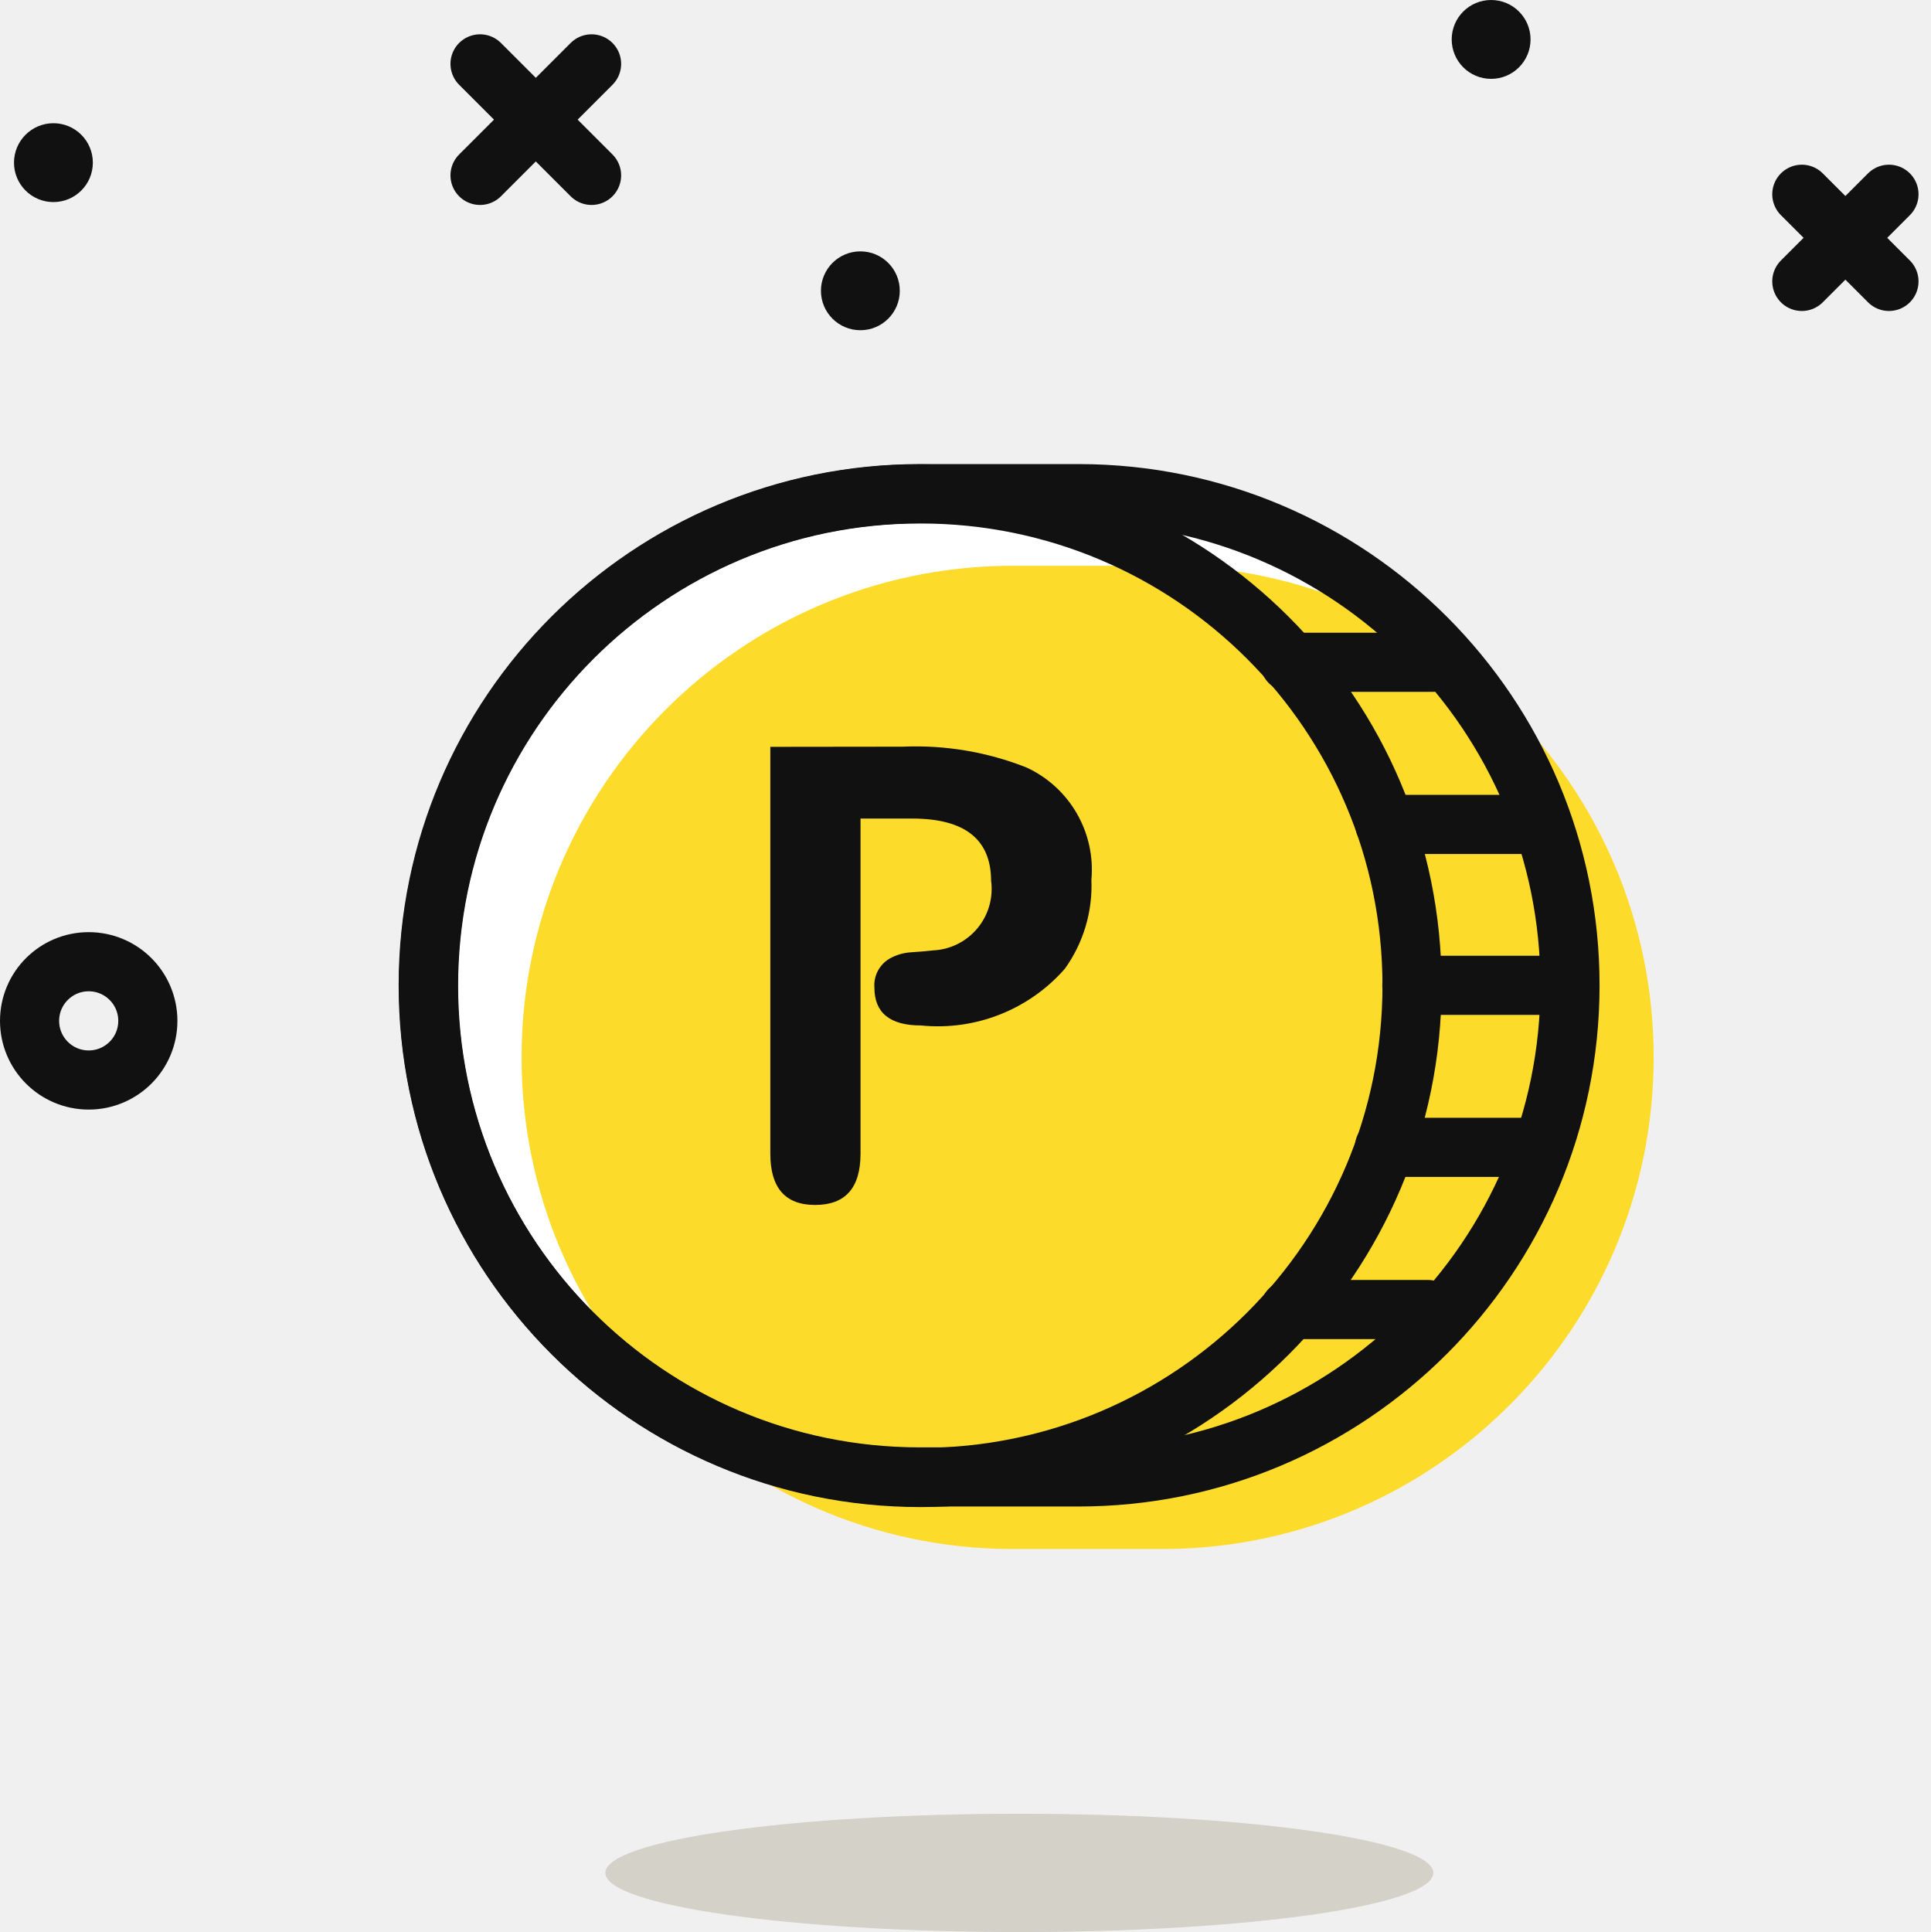
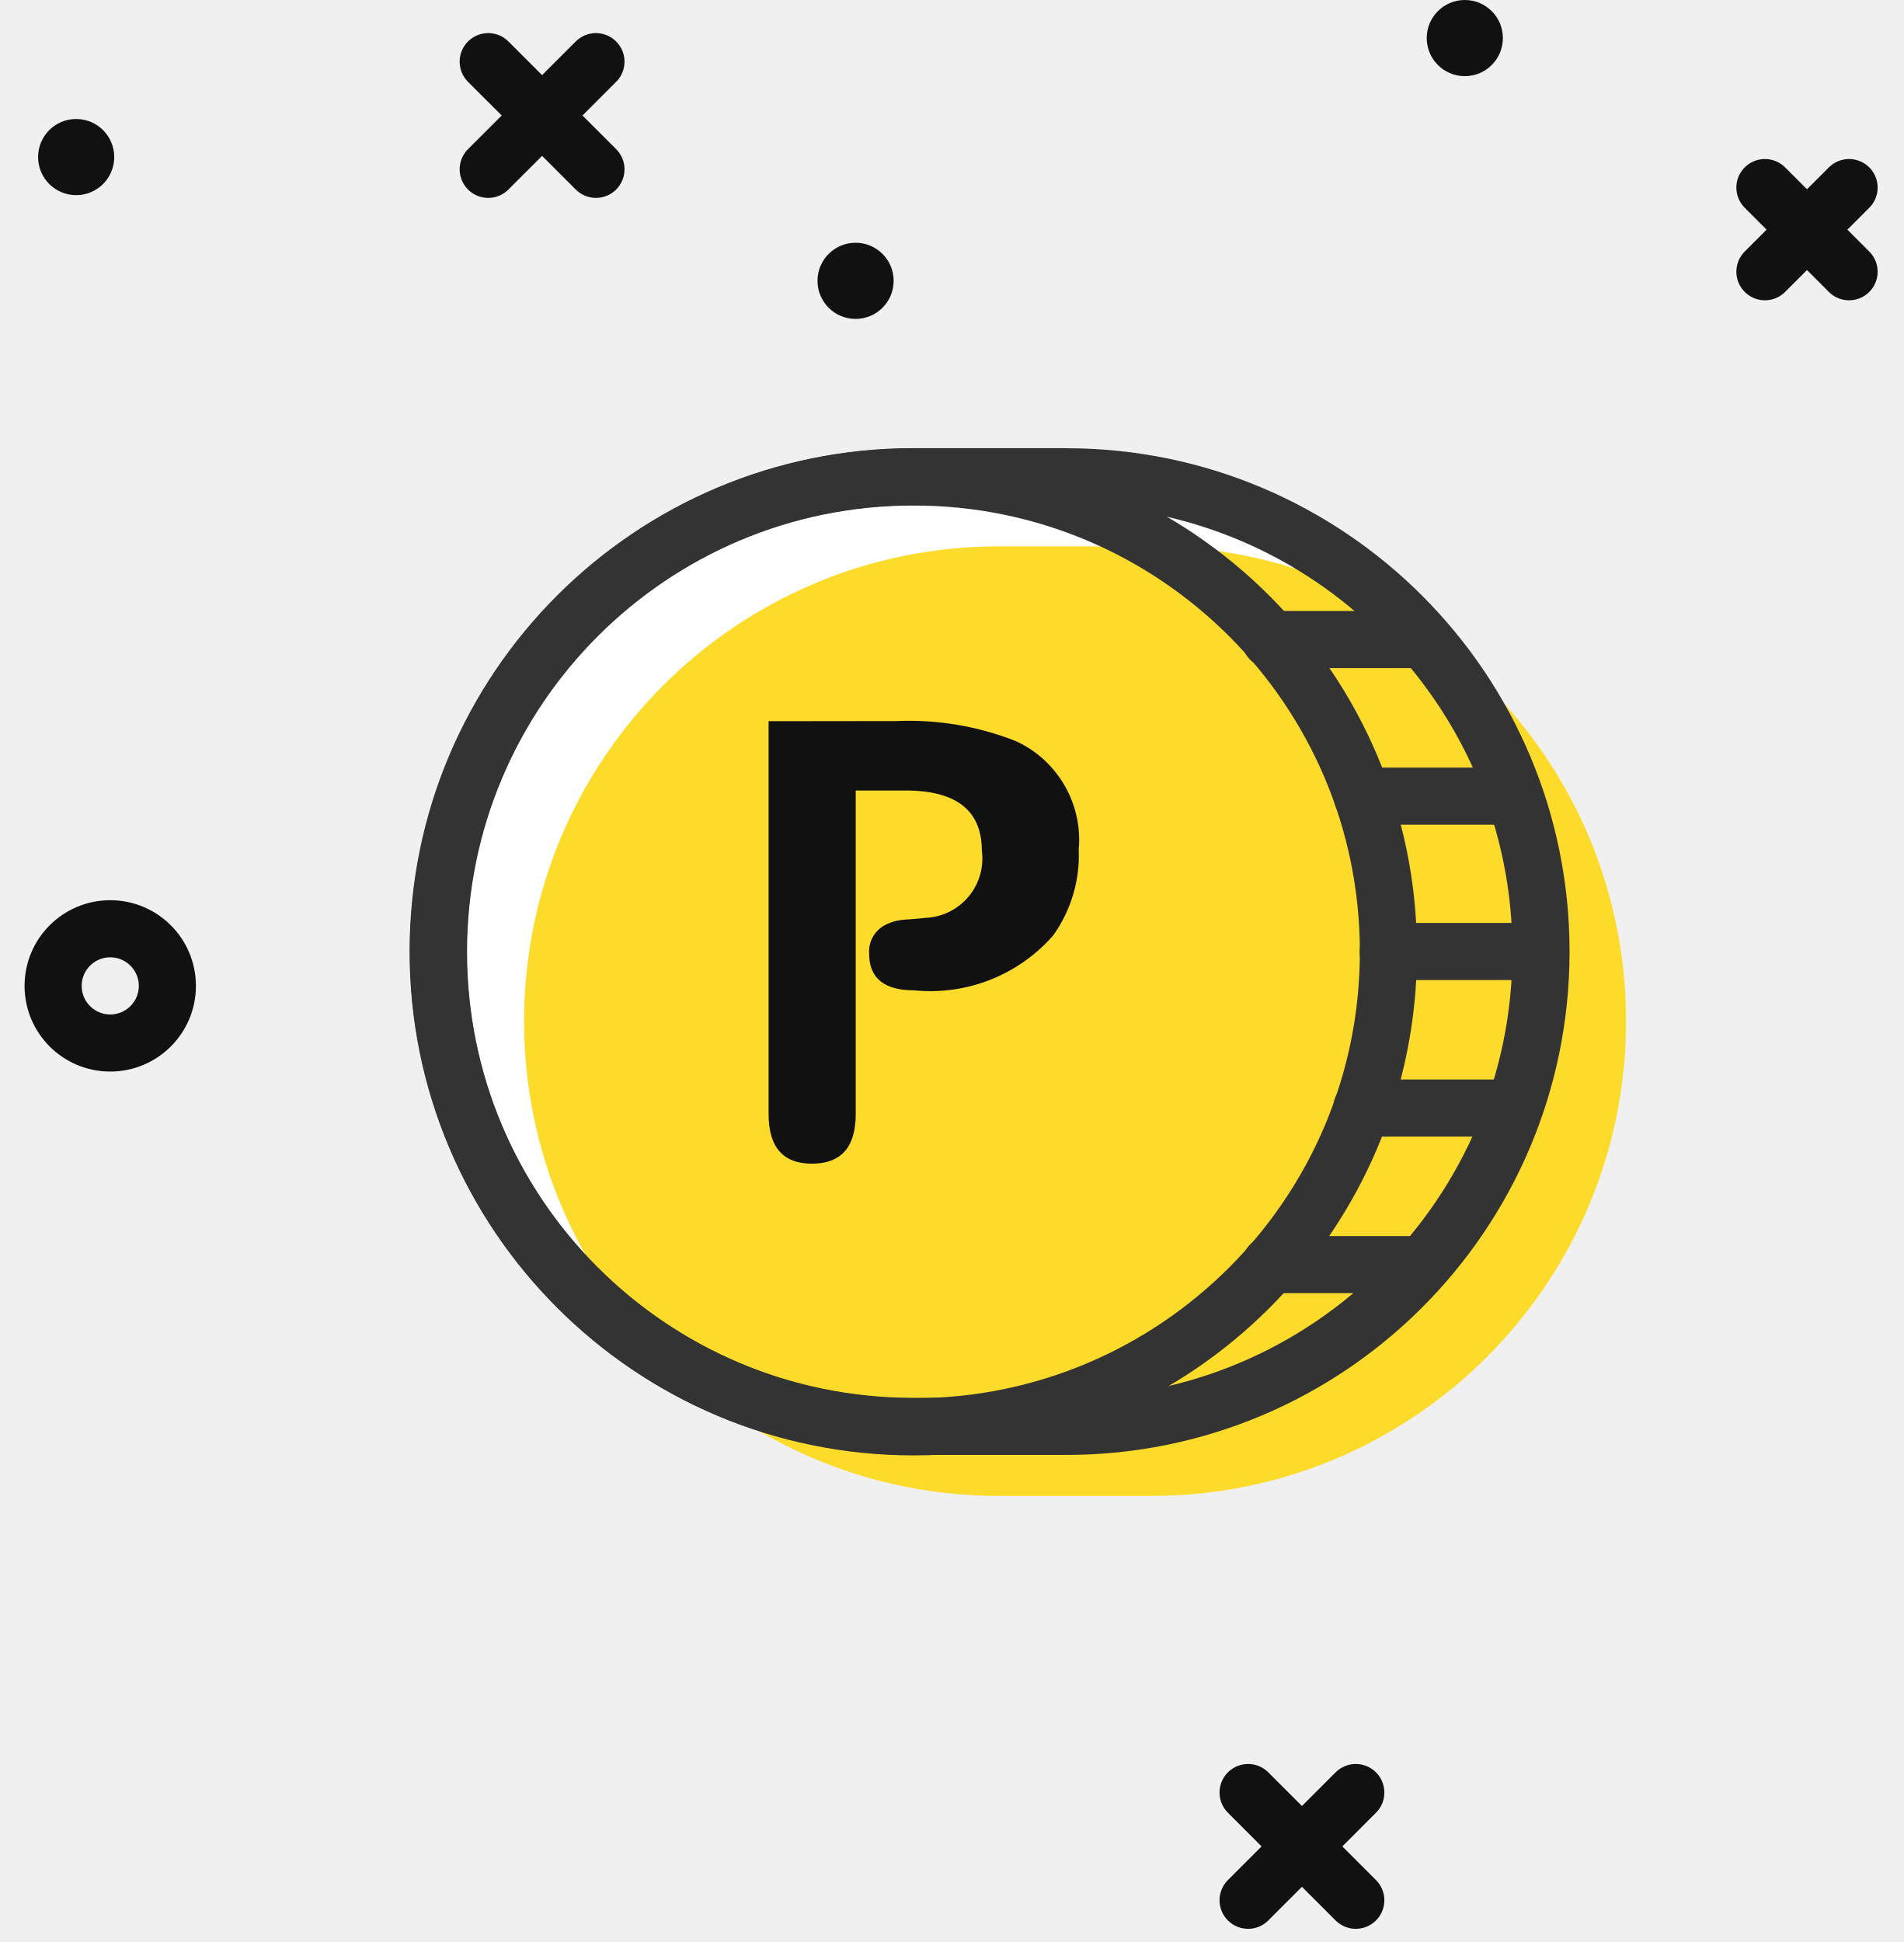
- <svg xmlns="http://www.w3.org/2000/svg" width="48.974" height="48.999" viewBox="0 0 48.974 48.999">
-   <g id="그룹_471687" data-name="그룹 471687" transform="translate(-8.366 -6)">
-     <g id="그룹_447452" data-name="그룹 447452">
+ <svg xmlns="http://www.w3.org/2000/svg" width="50" height="51" viewBox="0 0 50 51">
+   <g id="그룹_567532" data-name="그룹 567532" transform="translate(-98 -107)">
+     <rect id="사각형_421597" data-name="사각형 421597" width="50" height="51" transform="translate(98 107)" fill="#fff" opacity="0" />
+     <g id="그룹_447261" data-name="그룹 447261" transform="translate(90.279 103.159)">
      <g id="그룹_447260" data-name="그룹 447260">
-         <path id="패스_853722" data-name="패스 853722" d="M47.6,31.129a12,12,0,0,1-12,12,5.312,5.312,0,0,1-.55-.02,6.39,6.39,0,0,1-.62.17,12.474,12.474,0,0,1-5.69-24.29,12.324,12.324,0,0,1,6.28.16,5.353,5.353,0,0,1,.58-.02A12.009,12.009,0,0,1,47.6,31.129Z" fill="#fff" />
+         <path id="패스_853722" data-name="패스 853722" d="M47.6,28.969a12,12,0,0,1-12,12,4.808,4.808,0,0,1-.55-.02,6.117,6.117,0,0,1-.62.17,12.474,12.474,0,0,1-5.69-24.29,12.346,12.346,0,0,1,6.28.16c.193-.016.387-.023.58-.02A12.01,12.01,0,0,1,47.6,28.969Z" fill="#fff" />
      </g>
-       <path id="패스_315187" data-name="패스 315187" d="M37.953,20.349h-4a12.469,12.469,0,0,0,0,24.937h4a12.469,12.469,0,0,0,0-24.937Z" fill="#fddb2b" />
-       <circle id="타원_5538" data-name="타원 5538" cx="1.5" cy="1.5" r="1.5" transform="translate(9.116 30.391)" fill="none" stroke="#111" stroke-miterlimit="10" stroke-width="1.5" />
-       <line id="선_43570" data-name="선 43570" x1="2.829" y1="2.828" transform="translate(20.542 7.62)" fill="none" stroke="#111" stroke-linecap="round" stroke-linejoin="round" stroke-width="1.5" />
-       <line id="선_43571" data-name="선 43571" y1="2.828" x2="2.829" transform="translate(20.542 7.62)" fill="none" stroke="#111" stroke-linecap="round" stroke-linejoin="round" stroke-width="1.5" />
-       <line id="선_43572" data-name="선 43572" x1="2.21" y1="2.21" transform="translate(54.069 10.927)" fill="none" stroke="#111" stroke-linecap="round" stroke-linejoin="round" stroke-width="1.5" />
-       <line id="선_43573" data-name="선 43573" y1="2.21" x2="2.21" transform="translate(54.069 10.927)" fill="none" stroke="#111" stroke-linecap="round" stroke-linejoin="round" stroke-width="1.5" />
-       <circle id="타원_5540" data-name="타원 5540" cx="1" cy="1" r="1" transform="translate(29.189 12.375)" fill="#111" />
-       <circle id="타원_5541" data-name="타원 5541" cx="1" cy="1" r="1" transform="translate(8.721 9.125)" fill="#111" />
-       <circle id="타원_5542" data-name="타원 5542" cx="1" cy="1" r="1" transform="translate(45.188 6)" fill="#111" />
-       <path id="패스_315187-2" data-name="패스 315187-2" d="M35.708,18.52h-4a12.469,12.469,0,1,0-.023,24.938h4.023a12.469,12.469,0,1,0,.023-24.938Z" fill="none" stroke="#111" stroke-linecap="round" stroke-linejoin="round" stroke-width="1.5" />
-       <line id="선_43563" data-name="선 43563" x2="3.419" transform="translate(44.177 30.989)" fill="none" stroke="#111" stroke-linecap="round" stroke-linejoin="round" stroke-width="1.5" />
-       <line id="선_43564" data-name="선 43564" x2="3.501" transform="translate(41.081 39.212)" fill="none" stroke="#111" stroke-linecap="round" stroke-linejoin="round" stroke-width="1.5" />
-       <line id="선_43565" data-name="선 43565" x2="3.491" transform="translate(43.482 35.099)" fill="none" stroke="#111" stroke-linecap="round" stroke-linejoin="round" stroke-width="1.5" />
-       <line id="선_43566" data-name="선 43566" x1="3.623" transform="translate(41.081 22.797)" fill="none" stroke="#111" stroke-linecap="round" stroke-linejoin="round" stroke-width="1.5" />
-       <line id="선_43567" data-name="선 43567" x1="3.479" transform="translate(43.494 26.909)" fill="none" stroke="#111" stroke-linecap="round" stroke-linejoin="round" stroke-width="1.5" />
-       <circle id="타원_5536" data-name="타원 5536" cx="12.473" cy="12.473" r="12.473" transform="translate(19.236 18.526)" fill="none" stroke="#111" stroke-linecap="round" stroke-linejoin="round" stroke-width="1.5" />
-       <path id="패스_481946" data-name="패스 481946" d="M31.265,24.937a7.638,7.638,0,0,1,3.136.527,2.853,2.853,0,0,1,1.648,2.849,3.608,3.608,0,0,1-.672,2.255,4.283,4.283,0,0,1-3.648,1.44q-1.183,0-1.184-.96a.782.782,0,0,1,.384-.735,1.258,1.258,0,0,1,.544-.161c.182-.011.368-.027.56-.048a1.56,1.56,0,0,0,1.484-1.63.938.938,0,0,0-.012-.13q0-1.583-2-1.584H30.193v8.5q0,1.3-1.152,1.3-1.135,0-1.136-1.3V24.941Z" fill="#111" />
+       <path id="패스_315187" data-name="패스 315187" d="M37.953,18.189h-4a12.469,12.469,0,0,0,0,24.938h4a12.469,12.469,0,0,0,0-24.938Z" fill="#fddb2b" />
+       <line id="선_43568" data-name="선 43568" x1="2.828" y1="2.829" transform="translate(40.497 50.916)" fill="none" stroke="#111" stroke-linecap="round" stroke-linejoin="round" stroke-width="1.5" />
+       <line id="선_43569" data-name="선 43569" y1="2.829" x2="2.828" transform="translate(40.497 50.916)" fill="none" stroke="#111" stroke-linecap="round" stroke-linejoin="round" stroke-width="1.5" />
+       <circle id="타원_5538" data-name="타원 5538" cx="1.5" cy="1.5" r="1.5" transform="translate(9.116 28.232)" fill="none" stroke="#111" stroke-miterlimit="10" stroke-width="1.5" />
+       <line id="선_43570" data-name="선 43570" x1="2.829" y1="2.828" transform="translate(20.542 5.46)" fill="none" stroke="#111" stroke-linecap="round" stroke-linejoin="round" stroke-width="1.5" />
+       <line id="선_43571" data-name="선 43571" y1="2.828" x2="2.829" transform="translate(20.542 5.46)" fill="none" stroke="#111" stroke-linecap="round" stroke-linejoin="round" stroke-width="1.5" />
+       <line id="선_43572" data-name="선 43572" x1="2.21" y1="2.21" transform="translate(54.069 8.767)" fill="none" stroke="#111" stroke-linecap="round" stroke-linejoin="round" stroke-width="1.5" />
+       <line id="선_43573" data-name="선 43573" y1="2.21" x2="2.21" transform="translate(54.069 8.767)" fill="none" stroke="#111" stroke-linecap="round" stroke-linejoin="round" stroke-width="1.5" />
+       <circle id="타원_5540" data-name="타원 5540" cx="1" cy="1" r="1" transform="translate(29.189 10.216)" fill="#111" />
+       <circle id="타원_5541" data-name="타원 5541" cx="1" cy="1" r="1" transform="translate(8.721 6.966)" fill="#111" />
+       <circle id="타원_5542" data-name="타원 5542" cx="1" cy="1" r="1" transform="translate(45.188 3.841)" fill="#111" />
+       <path id="패스_315187-2" data-name="패스 315187-2" d="M35.708,16.36h-4A12.469,12.469,0,1,0,31.685,41.3h4.023a12.469,12.469,0,1,0,.023-24.938Z" fill="none" stroke="#333" stroke-linecap="round" stroke-linejoin="round" stroke-width="1.5" />
+       <line id="선_43563" data-name="선 43563" x2="4" transform="translate(44.177 28.829)" fill="none" stroke="#333" stroke-linecap="round" stroke-linejoin="round" stroke-width="1.5" />
+       <line id="선_43564" data-name="선 43564" x2="3.998" transform="translate(41.081 37.052)" fill="none" stroke="#333" stroke-linecap="round" stroke-linejoin="round" stroke-width="1.5" />
+       <line id="선_43565" data-name="선 43565" x2="4.001" transform="translate(43.482 32.94)" fill="none" stroke="#333" stroke-linecap="round" stroke-linejoin="round" stroke-width="1.5" />
+       <line id="선_43566" data-name="선 43566" x1="4" transform="translate(41.081 20.637)" fill="none" stroke="#333" stroke-linecap="round" stroke-linejoin="round" stroke-width="1.5" />
+       <line id="선_43567" data-name="선 43567" x1="4" transform="translate(43.494 24.749)" fill="none" stroke="#333" stroke-linecap="round" stroke-linejoin="round" stroke-width="1.5" />
+       <circle id="타원_5536" data-name="타원 5536" cx="12.473" cy="12.473" r="12.473" transform="translate(19.236 16.366)" fill="none" stroke="#333" stroke-linecap="round" stroke-linejoin="round" stroke-width="1.5" />
+       <path id="패스_481946" data-name="패스 481946" d="M31.265,22.777a7.639,7.639,0,0,1,3.136.528,2.852,2.852,0,0,1,1.648,2.848,3.609,3.609,0,0,1-.672,2.256,4.286,4.286,0,0,1-3.648,1.44q-1.183,0-1.184-.96a.785.785,0,0,1,.384-.736,1.27,1.27,0,0,1,.544-.16c.182-.011.368-.027.56-.048a1.56,1.56,0,0,0,1.484-1.631.923.923,0,0,0-.012-.129q0-1.584-2-1.584H30.193v8.5q0,1.3-1.152,1.3-1.135,0-1.136-1.3V22.781Z" fill="#111" />
    </g>
-     <ellipse id="타원_10773" data-name="타원 10773" cx="10.5" cy="1.5" rx="10.5" ry="1.5" transform="translate(23.721 52)" fill="#4b4210" opacity="0.18" style="isolation: isolate" />
  </g>
</svg>
